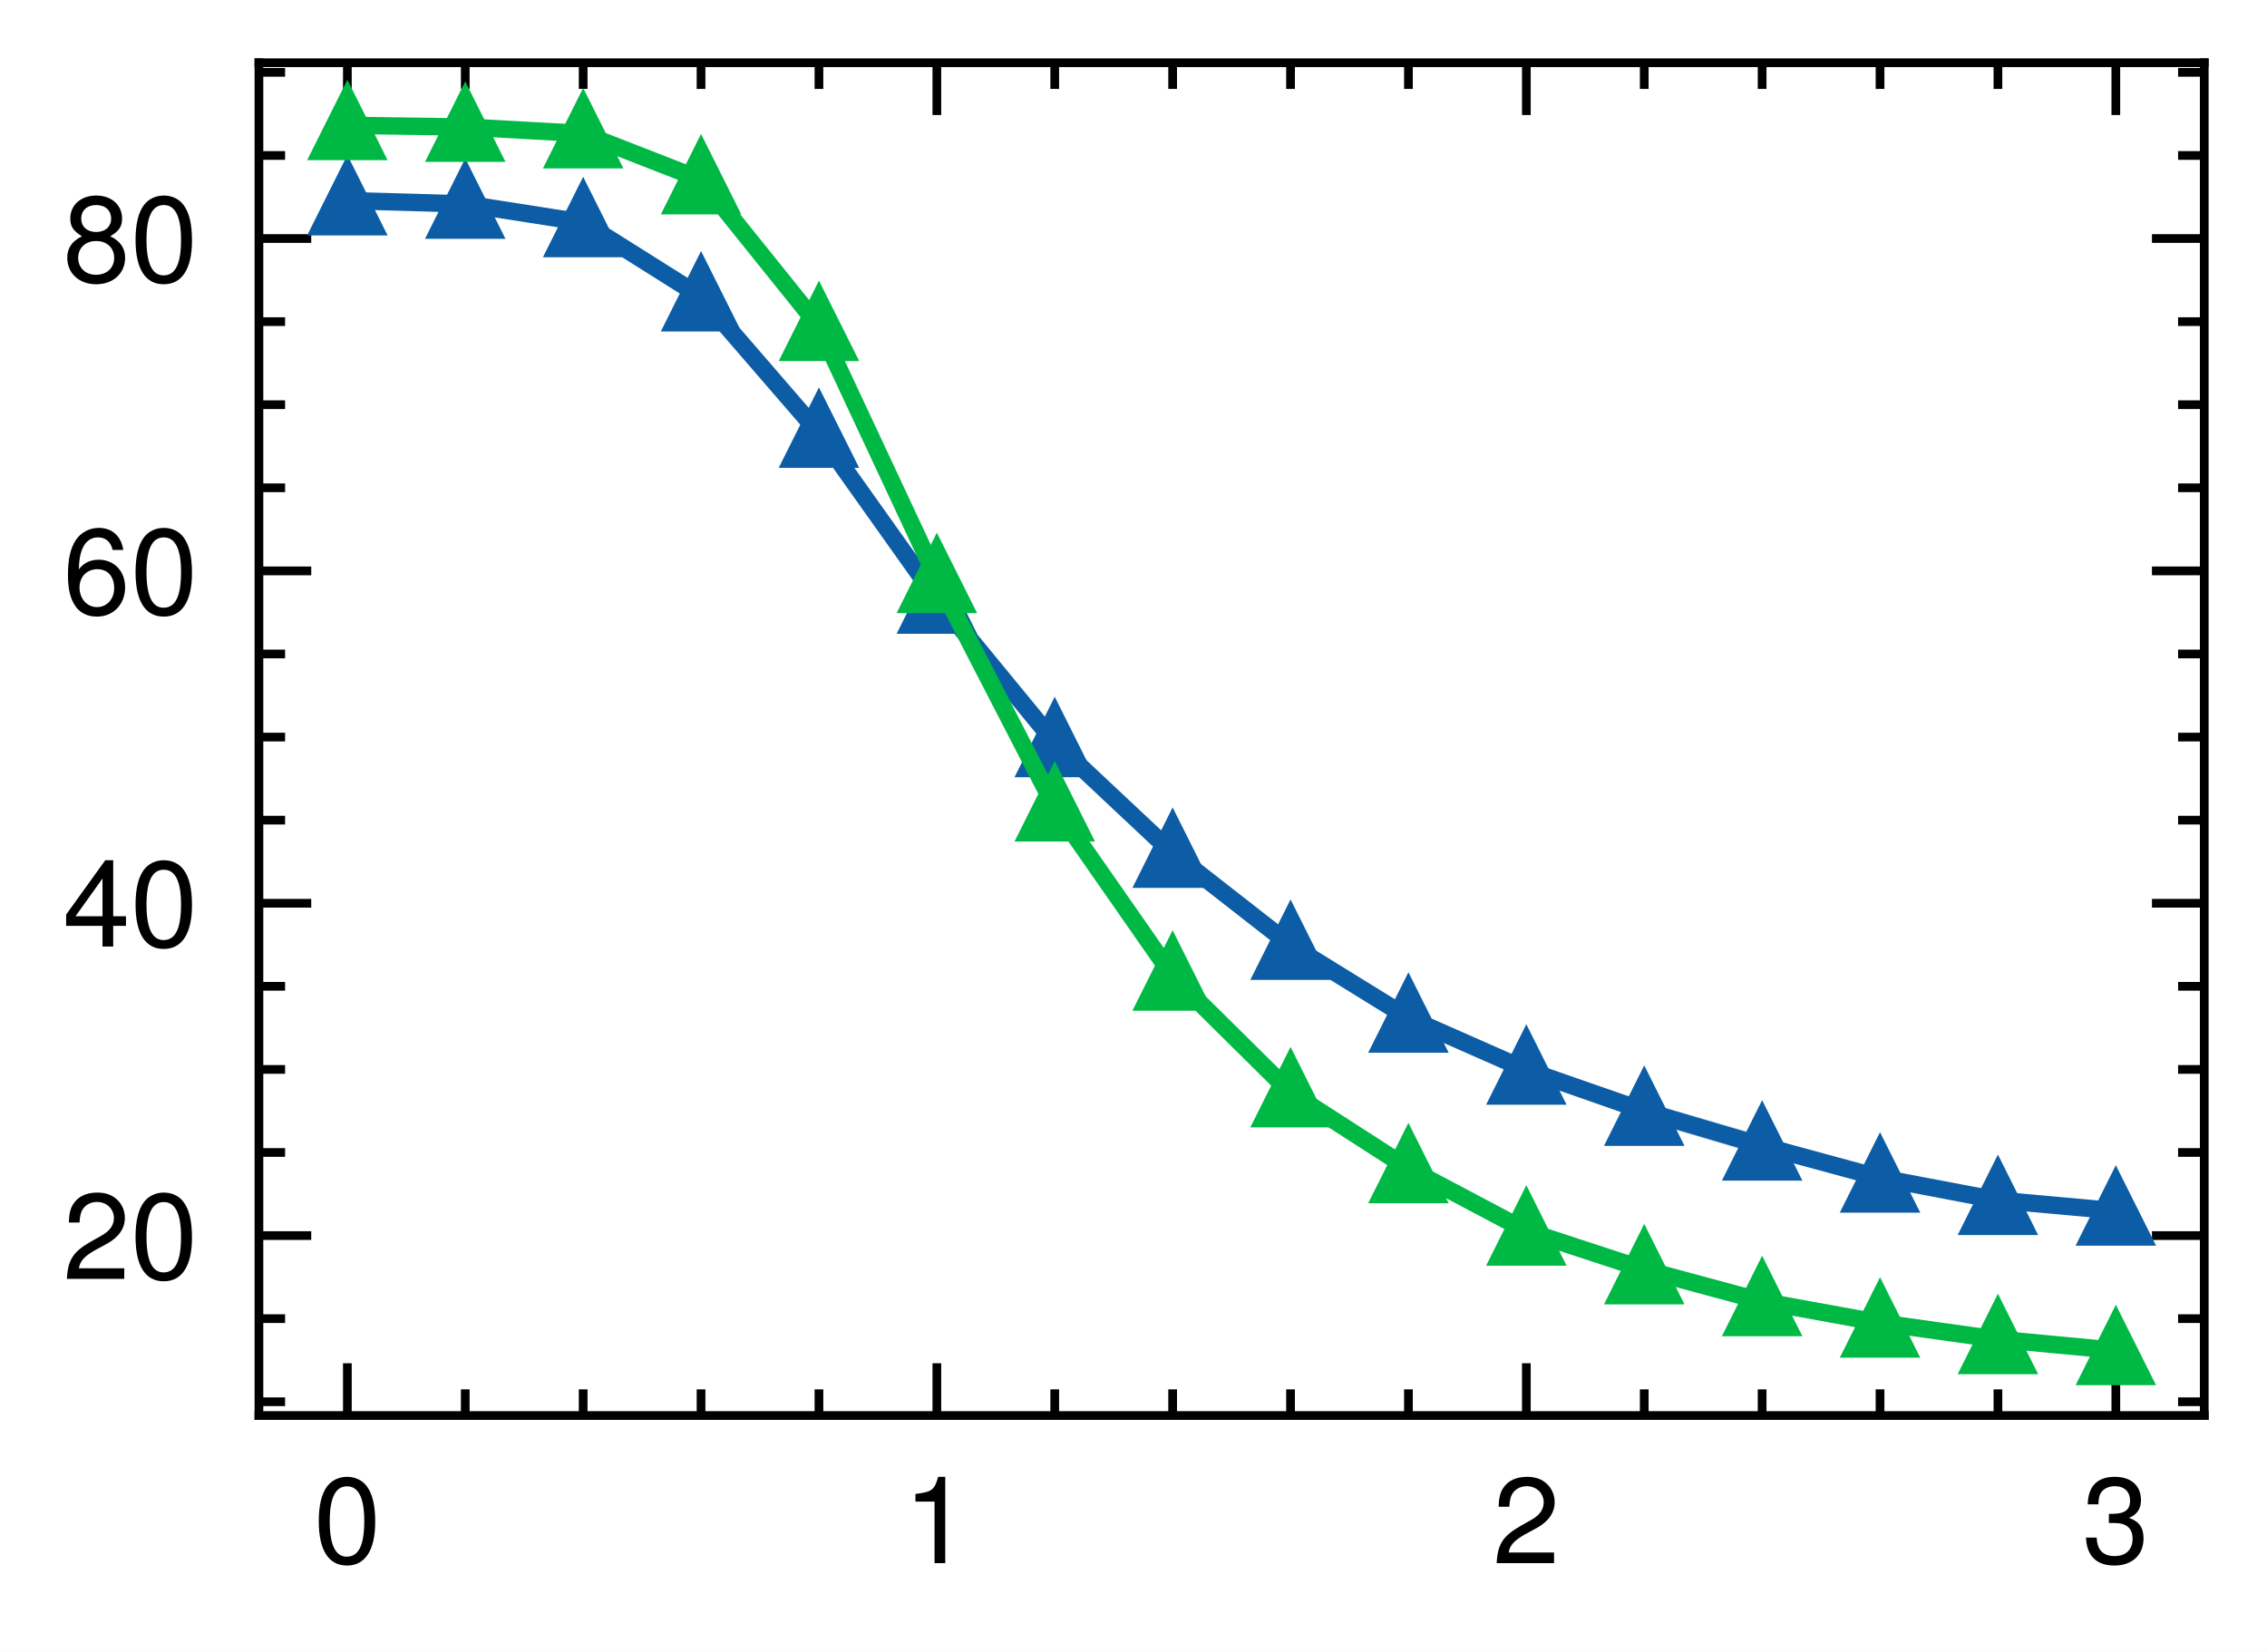
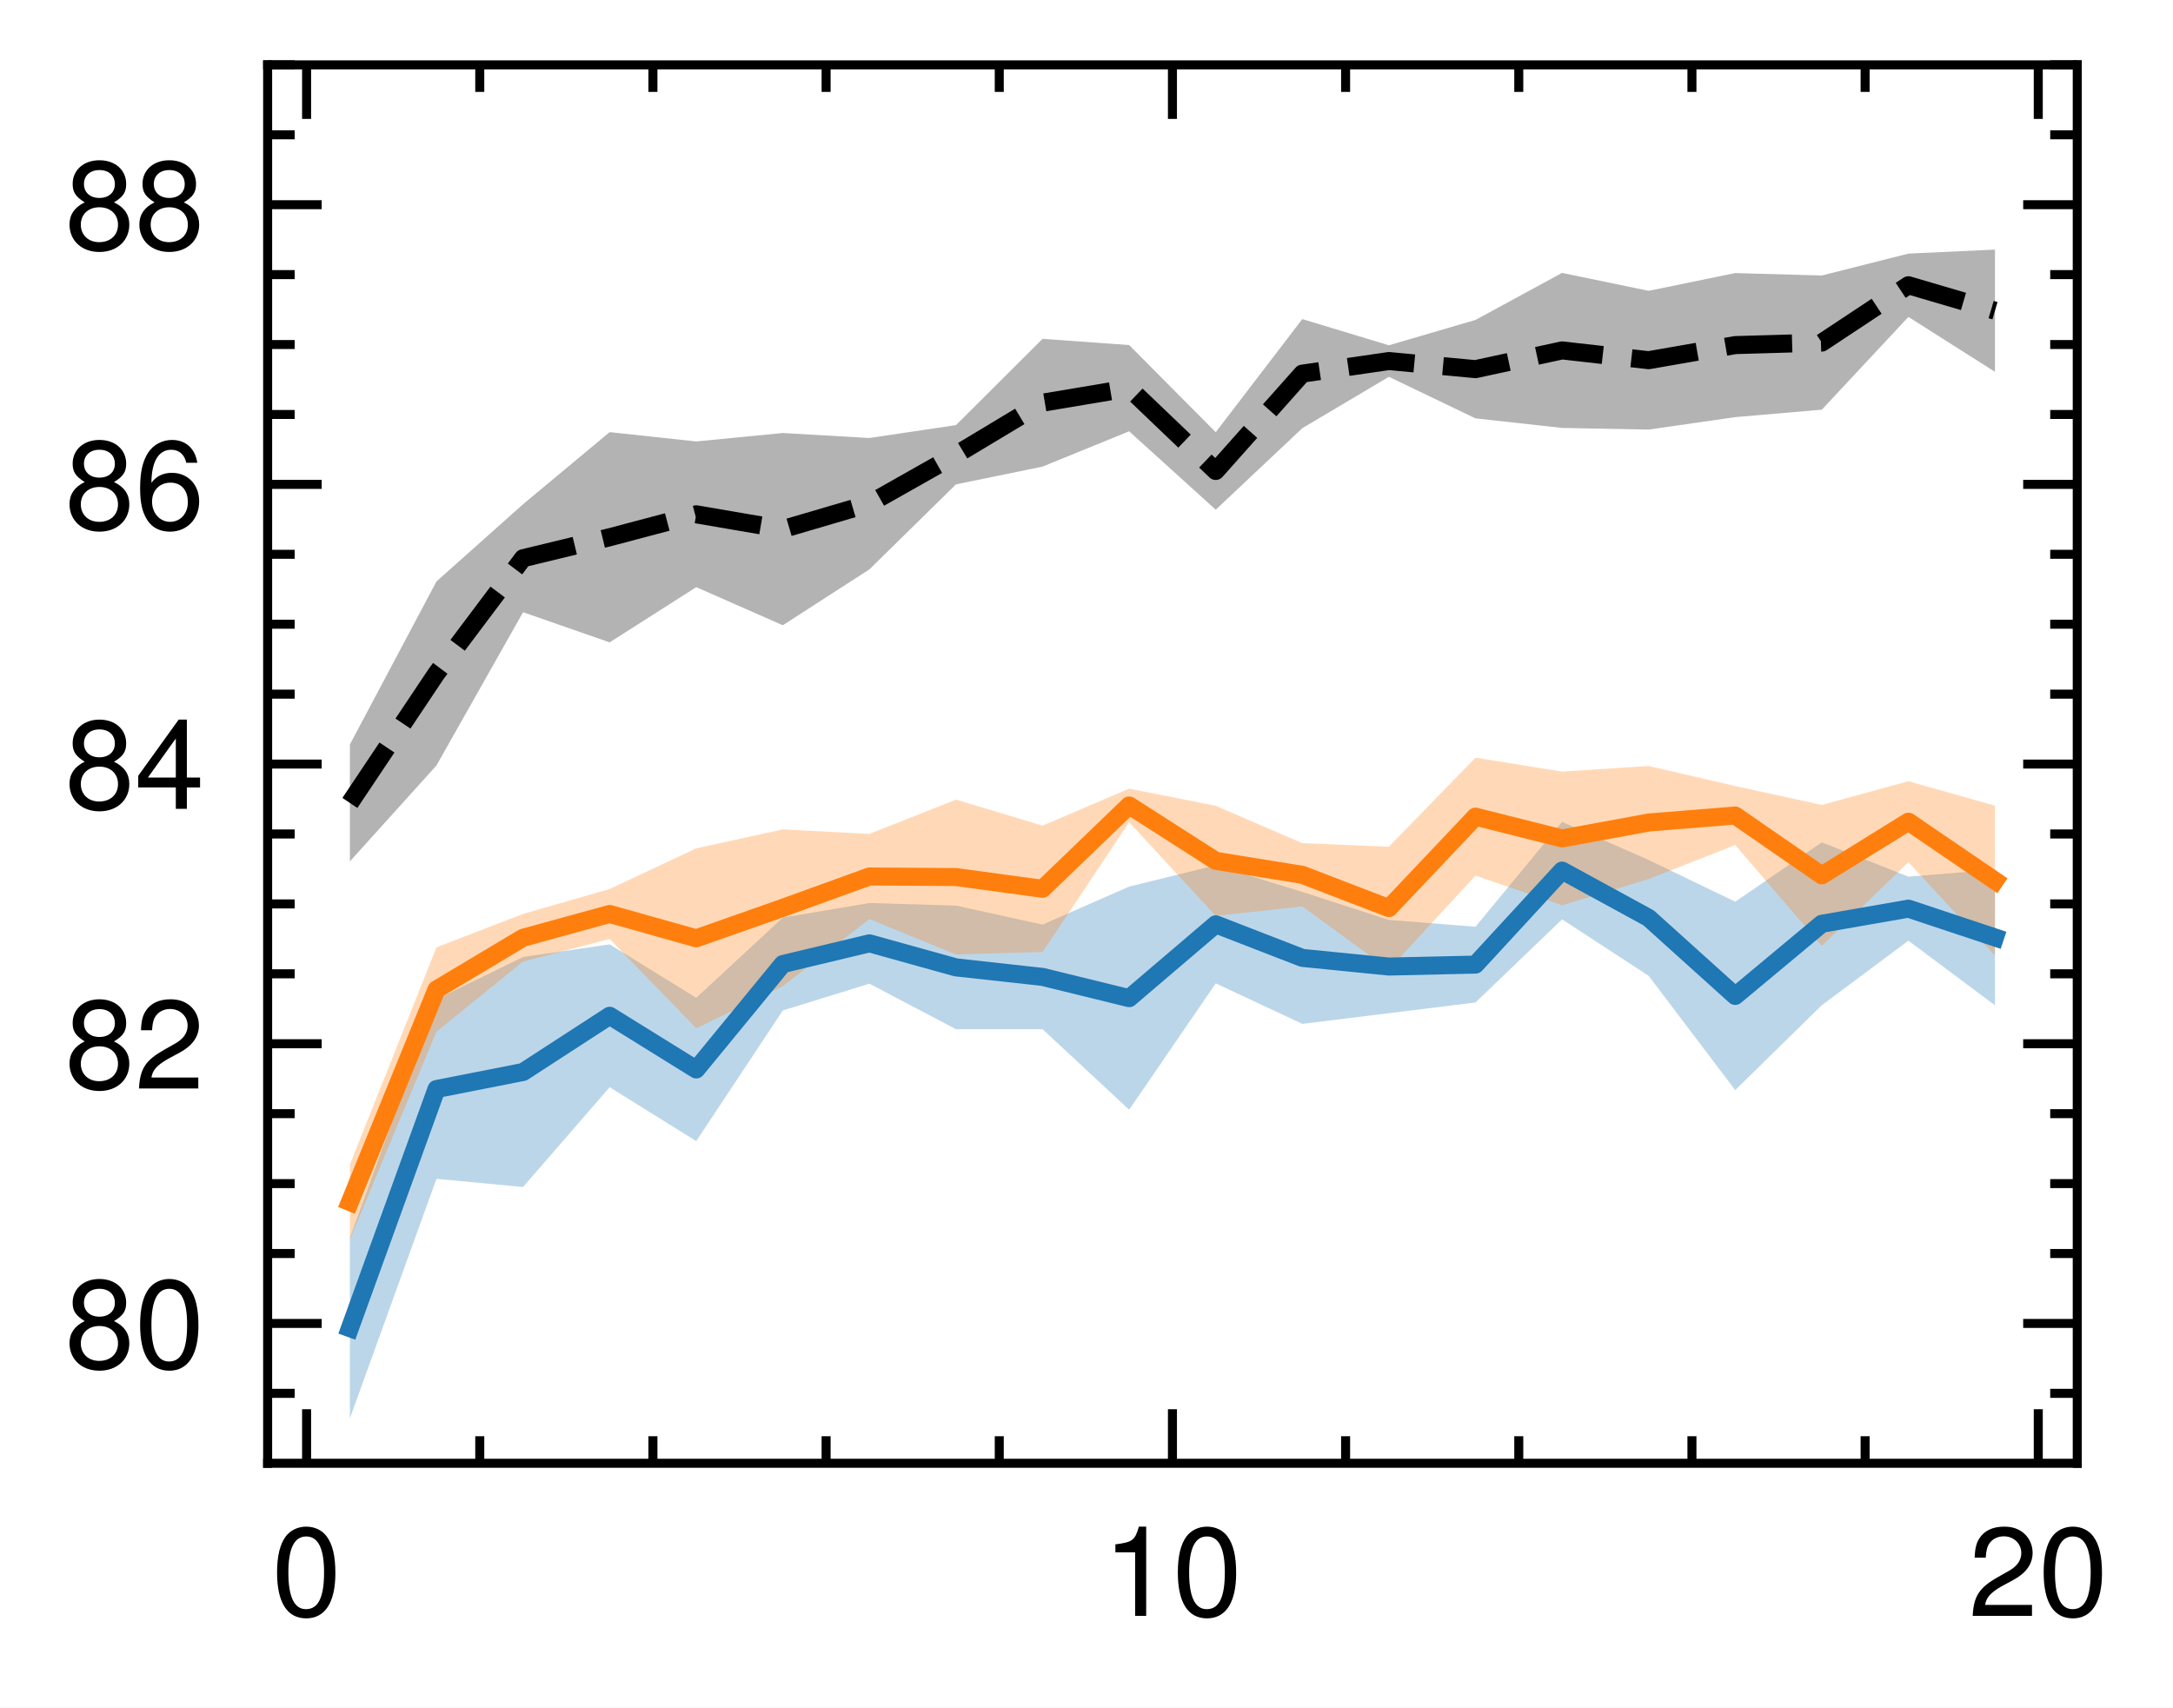
- <svg xmlns="http://www.w3.org/2000/svg" xmlns:xlink="http://www.w3.org/1999/xlink" height="94.77pt" version="1.1" viewBox="0 0 130.055 94.77" width="130.055pt">
+ <svg xmlns="http://www.w3.org/2000/svg" xmlns:xlink="http://www.w3.org/1999/xlink" height="94.77pt" version="1.1" viewBox="0 0 120.61 94.77" width="120.61pt">
  <defs>
    <style type="text/css">*{stroke-linecap:butt;stroke-linejoin:round;}</style>
  </defs>
  <g id="figure_1">
    <g id="patch_1">
-       <path d="M 0 94.77  L 130.055 94.77  L 130.055 0  L 0 0  z " style="fill:#ffffff;" />
+       <path d="M 0 94.77  L 120.61 94.77  L 120.61 0  L 0 0  z " style="fill:#ffffff;" />
    </g>
    <g id="axes_1">
      <g id="patch_2">
-         <path d="M 14.855 81.216  L 126.455 81.216  L 126.455 3.6  L 14.855 3.6  z " style="fill:#ffffff;" />
+         <path d="M 14.855 81.216  L 115.295 81.216  L 115.295 3.6  L 14.855 3.6  z " style="fill:#ffffff;" />
      </g>
      <g id="PolyCollection_1">
-         <path clip-path="url(#pde8ca5e9fb)" d="M 19.928 11.437  L 19.928 11.58  L 26.691 11.78  L 33.455 13.031  L 40.218 17.328  L 46.982 24.998  L 53.746 34.664  L 60.509 42.945  L 67.273 49.163  L 74.037 54.436  L 80.8 58.763  L 87.564 61.828  L 94.328 64.288  L 101.091 66.307  L 107.855 67.924  L 114.618 69.089  L 121.382 69.916  L 121.382 69.026  L 121.382 69.026  L 114.618 68.636  L 107.855 67.231  L 101.091 65.171  L 94.328 63.2  L 87.564 60.94  L 80.8 58.04  L 74.037 54.007  L 67.273 48.72  L 60.509 42.243  L 53.746 34.06  L 46.982 24.688  L 40.218 16.711  L 33.455 12.492  L 26.691 11.626  L 19.928 11.437  z " style="fill:#0c5da5;fill-opacity:0.3;" />
+         <path clip-path="url(#pcd9ade8b5f)" d="M 19.42 41.322  L 19.42 47.81  L 24.226 42.485  L 29.032 33.98  L 33.838 35.653  L 38.643 32.589  L 43.449 34.703  L 48.255 31.602  L 53.06 26.884  L 57.866 25.898  L 62.672 23.938  L 67.478 28.291  L 72.283 23.765  L 77.089 20.914  L 81.895 23.221  L 86.701 23.751  L 91.506 23.843  L 96.312 23.152  L 101.118 22.738  L 105.924 17.589  L 110.729 20.637  L 110.729 13.853  L 110.729 13.853  L 105.924 14.076  L 101.118 15.291  L 96.312 15.156  L 91.506 16.142  L 86.701 15.147  L 81.895 17.757  L 77.089 19.165  L 72.283 17.71  L 67.478 23.988  L 62.672 19.152  L 57.866 18.807  L 53.06 23.595  L 48.255 24.31  L 43.449 24.034  L 38.643 24.502  L 33.838 23.984  L 29.032 27.986  L 24.226 32.272  L 19.42 41.322  z " style="fill-opacity:0.3;" />
      </g>
      <g id="PolyCollection_2">
-         <path clip-path="url(#pde8ca5e9fb)" d="M 19.928 7.128  L 19.928 7.255  L 26.691 7.344  L 33.455 7.758  L 40.218 10.428  L 46.982 18.839  L 53.746 33.614  L 60.509 46.594  L 67.273 56.364  L 74.037 63.008  L 80.8 67.289  L 87.564 70.832  L 94.328 72.949  L 101.091 74.951  L 107.855 76.001  L 114.618 77.041  L 121.382 77.688  L 121.382 77.267  L 121.382 77.267  L 114.618 76.648  L 107.855 75.792  L 101.091 74.378  L 94.328 72.728  L 87.564 70.405  L 80.8 66.786  L 74.037 62.361  L 67.273 55.619  L 60.509 45.974  L 53.746 32.742  L 46.982 18.591  L 40.218 10.176  L 33.455 7.567  L 26.691 7.23  L 19.928 7.128  z " style="fill:#00b945;fill-opacity:0.3;" />
+         <path clip-path="url(#pcd9ade8b5f)" d="M 19.42 68.711  L 19.42 78.726  L 24.226 65.43  L 29.032 65.883  L 33.838 60.343  L 38.643 63.337  L 43.449 56.084  L 48.255 54.597  L 53.06 57.123  L 57.866 57.124  L 62.672 61.594  L 67.478 54.58  L 72.283 56.828  L 77.089 56.235  L 81.895 55.641  L 86.701 51.026  L 91.506 54.162  L 96.312 60.505  L 101.118 55.792  L 105.924 52.211  L 110.729 55.798  L 110.729 48.267  L 110.729 48.267  L 105.924 48.656  L 101.118 46.751  L 96.312 50.048  L 91.506 47.73  L 86.701 45.618  L 81.895 51.436  L 77.089 51.059  L 72.283 49.503  L 67.478 48.026  L 62.672 49.208  L 57.866 51.319  L 53.06 50.263  L 48.255 50.12  L 43.449 50.93  L 38.643 55.381  L 33.838 52.415  L 29.032 53.115  L 24.226 55.462  L 19.42 68.711  z " style="fill:#1f77b4;fill-opacity:0.3;" />
+       </g>
+       <g id="PolyCollection_3">
+         <path clip-path="url(#pcd9ade8b5f)" d="M 19.42 64.637  L 19.42 68.797  L 24.226 57.26  L 29.032 53.371  L 33.838 52.116  L 38.643 57.072  L 43.449 54.739  L 48.255 51.012  L 53.06 52.976  L 57.866 52.836  L 62.672 45.638  L 67.478 50.833  L 72.283 50.312  L 77.089 53.81  L 81.895 48.599  L 86.701 50.247  L 91.506 48.791  L 96.312 46.9  L 101.118 52.497  L 105.924 47.852  L 110.729 53.045  L 110.729 44.718  L 110.729 44.718  L 105.924 43.36  L 101.118 44.676  L 96.312 43.629  L 91.506 42.514  L 86.701 42.827  L 81.895 42.054  L 77.089 46.995  L 72.283 46.798  L 67.478 44.725  L 62.672 43.773  L 57.866 45.827  L 53.06 44.382  L 48.255 46.285  L 43.449 46.035  L 38.643 47.086  L 33.838 49.341  L 29.032 50.725  L 24.226 52.58  L 19.42 64.637  z " style="fill:#ff7f0e;fill-opacity:0.3;" />
      </g>
      <g id="matplotlib.axis_1">
        <g id="xtick_1">
          <g id="line2d_1">
            <defs>
-               <path d="M 0 0  L 0 -3  " id="m1c88c5545e" style="stroke:#000000;stroke-width:0.5;" />
-             </defs>
-             <g>
-               <use style="stroke:#000000;stroke-width:0.5;" x="19.928" xlink:href="#m1c88c5545e" y="81.216" />
+               <path d="M 0 0  L 0 -3  " id="m36a90aa7bc" style="stroke:#000000;stroke-width:0.5;" />
+             </defs>
+             <g>
+               <use style="stroke:#000000;stroke-width:0.5;" x="17.017" xlink:href="#m36a90aa7bc" y="81.216" />
            </g>
          </g>
          <g id="line2d_2">
            <defs>
-               <path d="M 0 0  L 0 3  " id="m8f92648a7a" style="stroke:#000000;stroke-width:0.5;" />
-             </defs>
-             <g>
-               <use style="stroke:#000000;stroke-width:0.5;" x="19.928" xlink:href="#m8f92648a7a" y="3.6" />
+               <path d="M 0 0  L 0 3  " id="m815a199748" style="stroke:#000000;stroke-width:0.5;" />
+             </defs>
+             <g>
+               <use style="stroke:#000000;stroke-width:0.5;" x="17.017" xlink:href="#m815a199748" y="3.6" />
            </g>
          </g>
          <g id="text_1">
-             <g transform="translate(17.98885 89.68482)scale(0.07 -0.07)">
+             <g transform="translate(15.0787 89.68482)scale(0.07 -0.07)">
              <defs>
                <path d="M 1760 4544  C 1338 4544 954 4360 717 4046  C 422 3651 275 3044 275 2208  C 275 683 787 -128 1760 -128  C 2720 -128 3245 683 3245 2170  C 3245 3050 3104 3638 2803 4046  C 2566 4366 2189 4544 1760 4544  z M 1760 4044  C 2368 4044 2669 3432 2669 2221  C 2669 939 2374 340 1747 340  C 1152 340 851 965 851 2202  C 851 3438 1152 4044 1760 4044  z " id="NimbusSanL-Regu-30" transform="scale(0.015625)" />
              </defs>
              <use transform="scale(0.996264)" xlink:href="#NimbusSanL-Regu-30" />
            </g>
          </g>
        </g>
        <g id="xtick_2">
          <g id="line2d_3">
            <g>
-               <use style="stroke:#000000;stroke-width:0.5;" x="53.746" xlink:href="#m1c88c5545e" y="81.216" />
+               <use style="stroke:#000000;stroke-width:0.5;" x="65.075" xlink:href="#m36a90aa7bc" y="81.216" />
            </g>
          </g>
          <g id="line2d_4">
            <g>
-               <use style="stroke:#000000;stroke-width:0.5;" x="53.746" xlink:href="#m8f92648a7a" y="3.6" />
+               <use style="stroke:#000000;stroke-width:0.5;" x="65.075" xlink:href="#m815a199748" y="3.6" />
            </g>
          </g>
          <g id="text_2">
-             <g transform="translate(51.80703 89.68482)scale(0.07 -0.07)">
+             <g transform="translate(61.19741 89.68482)scale(0.07 -0.07)">
              <defs>
                <path d="M 1658 3238  L 1658 0  L 2221 0  L 2221 4545  L 1850 4545  C 1651 3847 1523 3751 653 3642  L 653 3238  L 1658 3238  z " id="NimbusSanL-Regu-31" transform="scale(0.015625)" />
              </defs>
              <use transform="scale(0.996264)" xlink:href="#NimbusSanL-Regu-31" />
+               <use transform="translate(55.39168 0)scale(0.996264)" xlink:href="#NimbusSanL-Regu-30" />
            </g>
          </g>
        </g>
        <g id="xtick_3">
          <g id="line2d_5">
            <g>
-               <use style="stroke:#000000;stroke-width:0.5;" x="87.564" xlink:href="#m1c88c5545e" y="81.216" />
+               <use style="stroke:#000000;stroke-width:0.5;" x="113.132" xlink:href="#m36a90aa7bc" y="81.216" />
            </g>
          </g>
          <g id="line2d_6">
            <g>
-               <use style="stroke:#000000;stroke-width:0.5;" x="87.564" xlink:href="#m8f92648a7a" y="3.6" />
+               <use style="stroke:#000000;stroke-width:0.5;" x="113.132" xlink:href="#m815a199748" y="3.6" />
            </g>
          </g>
          <g id="text_3">
-             <g transform="translate(85.62521 89.68482)scale(0.07 -0.07)">
+             <g transform="translate(109.2548 89.68482)scale(0.07 -0.07)">
              <defs>
                <path d="M 3238 558  L 851 558  C 909 930 1114 1167 1670 1494  L 2310 1840  C 2944 2186 3270 2653 3270 3211  C 3270 3589 3117 3942 2848 4185  C 2579 4429 2246 4544 1818 4544  C 1242 4544 813 4339 563 3955  C 403 3711 333 3429 320 2967  L 883 2967  C 902 3275 941 3461 1018 3608  C 1165 3884 1459 4051 1798 4051  C 2310 4051 2694 3685 2694 3198  C 2694 2839 2483 2531 2080 2301  L 1491 1968  C 544 1430 269 1000 218 0  L 3238 0  L 3238 558  z " id="NimbusSanL-Regu-32" transform="scale(0.015625)" />
              </defs>
              <use transform="scale(0.996264)" xlink:href="#NimbusSanL-Regu-32" />
+               <use transform="translate(55.39168 0)scale(0.996264)" xlink:href="#NimbusSanL-Regu-30" />
            </g>
          </g>
        </g>
        <g id="xtick_4">
          <g id="line2d_7">
-             <g>
-               <use style="stroke:#000000;stroke-width:0.5;" x="121.382" xlink:href="#m1c88c5545e" y="81.216" />
+             <defs>
+               <path d="M 0 0  L 0 -1.5  " id="m33d8cfe1c8" style="stroke:#000000;stroke-width:0.5;" />
+             </defs>
+             <g>
+               <use style="stroke:#000000;stroke-width:0.5;" x="26.629" xlink:href="#m33d8cfe1c8" y="81.216" />
            </g>
          </g>
          <g id="line2d_8">
-             <g>
-               <use style="stroke:#000000;stroke-width:0.5;" x="121.382" xlink:href="#m8f92648a7a" y="3.6" />
-             </g>
-           </g>
-           <g id="text_4">
-             <g transform="translate(119.4434 89.68482)scale(0.07 -0.07)">
-               <defs>
-                 <path d="M 1414 2112  L 1485 2112  L 1722 2112  C 2342 2112 2662 1830 2662 1284  C 2662 712 2310 372 1722 372  C 1107 372 806 681 768 1345  L 205 1345  C 230 978 294 740 403 534  C 634 97 1082 -128 1702 -128  C 2637 -128 3238 431 3238 1293  C 3238 1872 3014 2194 2470 2381  C 2893 2546 3104 2862 3104 3311  C 3104 4082 2586 4544 1722 4544  C 806 4544 320 4050 301 3095  L 864 3095  C 870 3366 896 3517 966 3655  C 1094 3900 1376 4051 1728 4051  C 2227 4051 2528 3760 2528 3287  C 2528 2971 2413 2781 2163 2681  C 2010 2618 1811 2592 1414 2592  L 1414 2112  z " id="NimbusSanL-Regu-33" transform="scale(0.015625)" />
-               </defs>
-               <use transform="scale(0.996264)" xlink:href="#NimbusSanL-Regu-33" />
+             <defs>
+               <path d="M 0 0  L 0 1.5  " id="m189755090c" style="stroke:#000000;stroke-width:0.5;" />
+             </defs>
+             <g>
+               <use style="stroke:#000000;stroke-width:0.5;" x="26.629" xlink:href="#m189755090c" y="3.6" />
            </g>
          </g>
        </g>
        <g id="xtick_5">
          <g id="line2d_9">
-             <defs>
-               <path d="M 0 0  L 0 -1.5  " id="mc261bb5eee" style="stroke:#000000;stroke-width:0.5;" />
-             </defs>
-             <g>
-               <use style="stroke:#000000;stroke-width:0.5;" x="26.691" xlink:href="#mc261bb5eee" y="81.216" />
+             <g>
+               <use style="stroke:#000000;stroke-width:0.5;" x="36.24" xlink:href="#m33d8cfe1c8" y="81.216" />
            </g>
          </g>
          <g id="line2d_10">
-             <defs>
-               <path d="M 0 0  L 0 1.5  " id="ma7188a7f80" style="stroke:#000000;stroke-width:0.5;" />
-             </defs>
-             <g>
-               <use style="stroke:#000000;stroke-width:0.5;" x="26.691" xlink:href="#ma7188a7f80" y="3.6" />
+             <g>
+               <use style="stroke:#000000;stroke-width:0.5;" x="36.24" xlink:href="#m189755090c" y="3.6" />
            </g>
          </g>
        </g>
        <g id="xtick_6">
          <g id="line2d_11">
            <g>
-               <use style="stroke:#000000;stroke-width:0.5;" x="33.455" xlink:href="#mc261bb5eee" y="81.216" />
+               <use style="stroke:#000000;stroke-width:0.5;" x="45.852" xlink:href="#m33d8cfe1c8" y="81.216" />
            </g>
          </g>
          <g id="line2d_12">
            <g>
-               <use style="stroke:#000000;stroke-width:0.5;" x="33.455" xlink:href="#ma7188a7f80" y="3.6" />
+               <use style="stroke:#000000;stroke-width:0.5;" x="45.852" xlink:href="#m189755090c" y="3.6" />
            </g>
          </g>
        </g>
        <g id="xtick_7">
          <g id="line2d_13">
            <g>
-               <use style="stroke:#000000;stroke-width:0.5;" x="40.218" xlink:href="#mc261bb5eee" y="81.216" />
+               <use style="stroke:#000000;stroke-width:0.5;" x="55.463" xlink:href="#m33d8cfe1c8" y="81.216" />
            </g>
          </g>
          <g id="line2d_14">
            <g>
-               <use style="stroke:#000000;stroke-width:0.5;" x="40.218" xlink:href="#ma7188a7f80" y="3.6" />
+               <use style="stroke:#000000;stroke-width:0.5;" x="55.463" xlink:href="#m189755090c" y="3.6" />
            </g>
          </g>
        </g>
        <g id="xtick_8">
          <g id="line2d_15">
            <g>
-               <use style="stroke:#000000;stroke-width:0.5;" x="46.982" xlink:href="#mc261bb5eee" y="81.216" />
+               <use style="stroke:#000000;stroke-width:0.5;" x="74.686" xlink:href="#m33d8cfe1c8" y="81.216" />
            </g>
          </g>
          <g id="line2d_16">
            <g>
-               <use style="stroke:#000000;stroke-width:0.5;" x="46.982" xlink:href="#ma7188a7f80" y="3.6" />
+               <use style="stroke:#000000;stroke-width:0.5;" x="74.686" xlink:href="#m189755090c" y="3.6" />
            </g>
          </g>
        </g>
        <g id="xtick_9">
          <g id="line2d_17">
            <g>
-               <use style="stroke:#000000;stroke-width:0.5;" x="60.509" xlink:href="#mc261bb5eee" y="81.216" />
+               <use style="stroke:#000000;stroke-width:0.5;" x="84.298" xlink:href="#m33d8cfe1c8" y="81.216" />
            </g>
          </g>
          <g id="line2d_18">
            <g>
-               <use style="stroke:#000000;stroke-width:0.5;" x="60.509" xlink:href="#ma7188a7f80" y="3.6" />
+               <use style="stroke:#000000;stroke-width:0.5;" x="84.298" xlink:href="#m189755090c" y="3.6" />
            </g>
          </g>
        </g>
        <g id="xtick_10">
          <g id="line2d_19">
            <g>
-               <use style="stroke:#000000;stroke-width:0.5;" x="67.273" xlink:href="#mc261bb5eee" y="81.216" />
+               <use style="stroke:#000000;stroke-width:0.5;" x="93.909" xlink:href="#m33d8cfe1c8" y="81.216" />
            </g>
          </g>
          <g id="line2d_20">
            <g>
-               <use style="stroke:#000000;stroke-width:0.5;" x="67.273" xlink:href="#ma7188a7f80" y="3.6" />
+               <use style="stroke:#000000;stroke-width:0.5;" x="93.909" xlink:href="#m189755090c" y="3.6" />
            </g>
          </g>
        </g>
        <g id="xtick_11">
          <g id="line2d_21">
            <g>
-               <use style="stroke:#000000;stroke-width:0.5;" x="74.037" xlink:href="#mc261bb5eee" y="81.216" />
+               <use style="stroke:#000000;stroke-width:0.5;" x="103.521" xlink:href="#m33d8cfe1c8" y="81.216" />
            </g>
          </g>
          <g id="line2d_22">
            <g>
-               <use style="stroke:#000000;stroke-width:0.5;" x="74.037" xlink:href="#ma7188a7f80" y="3.6" />
-             </g>
-           </g>
-         </g>
-         <g id="xtick_12">
-           <g id="line2d_23">
-             <g>
-               <use style="stroke:#000000;stroke-width:0.5;" x="80.8" xlink:href="#mc261bb5eee" y="81.216" />
-             </g>
-           </g>
-           <g id="line2d_24">
-             <g>
-               <use style="stroke:#000000;stroke-width:0.5;" x="80.8" xlink:href="#ma7188a7f80" y="3.6" />
-             </g>
-           </g>
-         </g>
-         <g id="xtick_13">
-           <g id="line2d_25">
-             <g>
-               <use style="stroke:#000000;stroke-width:0.5;" x="94.328" xlink:href="#mc261bb5eee" y="81.216" />
-             </g>
-           </g>
-           <g id="line2d_26">
-             <g>
-               <use style="stroke:#000000;stroke-width:0.5;" x="94.328" xlink:href="#ma7188a7f80" y="3.6" />
-             </g>
-           </g>
-         </g>
-         <g id="xtick_14">
-           <g id="line2d_27">
-             <g>
-               <use style="stroke:#000000;stroke-width:0.5;" x="101.091" xlink:href="#mc261bb5eee" y="81.216" />
-             </g>
-           </g>
-           <g id="line2d_28">
-             <g>
-               <use style="stroke:#000000;stroke-width:0.5;" x="101.091" xlink:href="#ma7188a7f80" y="3.6" />
-             </g>
-           </g>
-         </g>
-         <g id="xtick_15">
-           <g id="line2d_29">
-             <g>
-               <use style="stroke:#000000;stroke-width:0.5;" x="107.855" xlink:href="#mc261bb5eee" y="81.216" />
-             </g>
-           </g>
-           <g id="line2d_30">
-             <g>
-               <use style="stroke:#000000;stroke-width:0.5;" x="107.855" xlink:href="#ma7188a7f80" y="3.6" />
-             </g>
-           </g>
-         </g>
-         <g id="xtick_16">
-           <g id="line2d_31">
-             <g>
-               <use style="stroke:#000000;stroke-width:0.5;" x="114.618" xlink:href="#mc261bb5eee" y="81.216" />
-             </g>
-           </g>
-           <g id="line2d_32">
-             <g>
-               <use style="stroke:#000000;stroke-width:0.5;" x="114.618" xlink:href="#ma7188a7f80" y="3.6" />
+               <use style="stroke:#000000;stroke-width:0.5;" x="103.521" xlink:href="#m189755090c" y="3.6" />
            </g>
          </g>
        </g>
      </g>
      <g id="matplotlib.axis_2">
        <g id="ytick_1">
-           <g id="line2d_33">
-             <defs>
-               <path d="M 0 0  L 3 0  " id="mecfa8ed6cf" style="stroke:#000000;stroke-width:0.5;" />
-             </defs>
-             <g>
-               <use style="stroke:#000000;stroke-width:0.5;" x="14.855" xlink:href="#mecfa8ed6cf" y="70.891" />
-             </g>
-           </g>
-           <g id="line2d_34">
-             <defs>
-               <path d="M 0 0  L -3 0  " id="mfe01388c1e" style="stroke:#000000;stroke-width:0.5;" />
-             </defs>
-             <g>
-               <use style="stroke:#000000;stroke-width:0.5;" x="126.455" xlink:href="#mfe01388c1e" y="70.891" />
-             </g>
-           </g>
-           <g id="text_5">
-             <g transform="translate(3.6 73.37565)scale(0.07 -0.07)">
-               <use transform="scale(0.996264)" xlink:href="#NimbusSanL-Regu-32" />
-               <use transform="translate(55.39168 0)scale(0.996264)" xlink:href="#NimbusSanL-Regu-30" />
-             </g>
-           </g>
-         </g>
-         <g id="ytick_2">
-           <g id="line2d_35">
-             <g>
-               <use style="stroke:#000000;stroke-width:0.5;" x="14.855" xlink:href="#mecfa8ed6cf" y="51.823" />
-             </g>
-           </g>
-           <g id="line2d_36">
-             <g>
-               <use style="stroke:#000000;stroke-width:0.5;" x="126.455" xlink:href="#mfe01388c1e" y="51.823" />
-             </g>
-           </g>
-           <g id="text_6">
-             <g transform="translate(3.6 54.30734)scale(0.07 -0.07)">
-               <defs>
-                 <path d="M 2093 1088  L 2093 0  L 2656 0  L 2656 1088  L 3328 1088  L 3328 1594  L 2656 1594  L 2656 4545  L 2240 4545  L 179 1684  L 179 1088  L 2093 1088  z M 2093 1594  L 672 1594  L 2093 3583  L 2093 1594  z " id="NimbusSanL-Regu-34" transform="scale(0.015625)" />
-               </defs>
-               <use transform="scale(0.996264)" xlink:href="#NimbusSanL-Regu-34" />
-               <use transform="translate(55.39168 0)scale(0.996264)" xlink:href="#NimbusSanL-Regu-30" />
-             </g>
-           </g>
-         </g>
-         <g id="ytick_3">
-           <g id="line2d_37">
-             <g>
-               <use style="stroke:#000000;stroke-width:0.5;" x="14.855" xlink:href="#mecfa8ed6cf" y="32.755" />
-             </g>
-           </g>
-           <g id="line2d_38">
-             <g>
-               <use style="stroke:#000000;stroke-width:0.5;" x="126.455" xlink:href="#mfe01388c1e" y="32.755" />
-             </g>
-           </g>
-           <g id="text_7">
-             <g transform="translate(3.6 35.23903)scale(0.07 -0.07)">
-               <defs>
-                 <path d="M 3187 3382  C 3078 4111 2592 4544 1901 4544  C 1402 4544 954 4302 685 3900  C 403 3460 275 2904 275 2081  C 275 1321 390 836 659 434  C 902 69 1299 -128 1798 -128  C 2662 -128 3283 518 3283 1415  C 3283 2268 2707 2868 1894 2868  C 1446 2868 1094 2695 851 2362  C 858 3444 1216 4044 1862 4044  C 2259 4044 2534 3803 2624 3382  L 3187 3382  z M 1824 2368  C 2368 2368 2707 1986 2707 1370  C 2707 793 2323 372 1805 372  C 1280 372 883 813 883 1402  C 883 1973 1267 2368 1824 2368  z " id="NimbusSanL-Regu-36" transform="scale(0.015625)" />
-               </defs>
-               <use transform="scale(0.996264)" xlink:href="#NimbusSanL-Regu-36" />
-               <use transform="translate(55.39168 0)scale(0.996264)" xlink:href="#NimbusSanL-Regu-30" />
-             </g>
-           </g>
-         </g>
-         <g id="ytick_4">
-           <g id="line2d_39">
-             <g>
-               <use style="stroke:#000000;stroke-width:0.5;" x="14.855" xlink:href="#mecfa8ed6cf" y="13.686" />
-             </g>
-           </g>
-           <g id="line2d_40">
-             <g>
-               <use style="stroke:#000000;stroke-width:0.5;" x="126.455" xlink:href="#mfe01388c1e" y="13.686" />
-             </g>
-           </g>
-           <g id="text_8">
-             <g transform="translate(3.6 16.17072)scale(0.07 -0.07)">
+           <g id="line2d_23">
+             <defs>
+               <path d="M 0 0  L 3 0  " id="ma8dfe31cce" style="stroke:#000000;stroke-width:0.5;" />
+             </defs>
+             <g>
+               <use style="stroke:#000000;stroke-width:0.5;" x="14.855" xlink:href="#ma8dfe31cce" y="73.454" />
+             </g>
+           </g>
+           <g id="line2d_24">
+             <defs>
+               <path d="M 0 0  L -3 0  " id="m60546e1abd" style="stroke:#000000;stroke-width:0.5;" />
+             </defs>
+             <g>
+               <use style="stroke:#000000;stroke-width:0.5;" x="115.295" xlink:href="#m60546e1abd" y="73.454" />
+             </g>
+           </g>
+           <g id="text_4">
+             <g transform="translate(3.6 75.93881)scale(0.07 -0.07)">
              <defs>
                <path d="M 2502 2399  C 2970 2680 3123 2910 3123 3338  C 3123 4046 2566 4544 1760 4544  C 960 4544 397 4046 397 3338  C 397 2917 550 2687 1011 2399  C 493 2150 237 1774 237 1276  C 237 446 864 -128 1760 -128  C 2656 -128 3283 447 3283 1270  C 3283 1774 3027 2150 2502 2399  z M 1760 4044  C 2240 4044 2547 3764 2547 3325  C 2547 2904 2234 2624 1760 2624  C 1286 2624 973 2904 973 3331  C 973 3764 1286 4044 1760 4044  z M 1760 2149  C 2323 2149 2707 1792 2707 1263  C 2707 729 2323 372 1747 372  C 1197 372 813 735 813 1263  C 813 1792 1197 2149 1760 2149  z " id="NimbusSanL-Regu-38" transform="scale(0.015625)" />
              </defs>
              <use transform="scale(0.996264)" xlink:href="#NimbusSanL-Regu-38" />
              <use transform="translate(55.39168 0)scale(0.996264)" xlink:href="#NimbusSanL-Regu-30" />
            </g>
          </g>
        </g>
+         <g id="ytick_2">
+           <g id="line2d_25">
+             <g>
+               <use style="stroke:#000000;stroke-width:0.5;" x="14.855" xlink:href="#ma8dfe31cce" y="57.931" />
+             </g>
+           </g>
+           <g id="line2d_26">
+             <g>
+               <use style="stroke:#000000;stroke-width:0.5;" x="115.295" xlink:href="#m60546e1abd" y="57.931" />
+             </g>
+           </g>
+           <g id="text_5">
+             <g transform="translate(3.6 60.41561)scale(0.07 -0.07)">
+               <use transform="scale(0.996264)" xlink:href="#NimbusSanL-Regu-38" />
+               <use transform="translate(55.39168 0)scale(0.996264)" xlink:href="#NimbusSanL-Regu-32" />
+             </g>
+           </g>
+         </g>
+         <g id="ytick_3">
+           <g id="line2d_27">
+             <g>
+               <use style="stroke:#000000;stroke-width:0.5;" x="14.855" xlink:href="#ma8dfe31cce" y="42.408" />
+             </g>
+           </g>
+           <g id="line2d_28">
+             <g>
+               <use style="stroke:#000000;stroke-width:0.5;" x="115.295" xlink:href="#m60546e1abd" y="42.408" />
+             </g>
+           </g>
+           <g id="text_6">
+             <g transform="translate(3.6 44.89241)scale(0.07 -0.07)">
+               <defs>
+                 <path d="M 2093 1088  L 2093 0  L 2656 0  L 2656 1088  L 3328 1088  L 3328 1594  L 2656 1594  L 2656 4545  L 2240 4545  L 179 1684  L 179 1088  L 2093 1088  z M 2093 1594  L 672 1594  L 2093 3583  L 2093 1594  z " id="NimbusSanL-Regu-34" transform="scale(0.015625)" />
+               </defs>
+               <use transform="scale(0.996264)" xlink:href="#NimbusSanL-Regu-38" />
+               <use transform="translate(55.39168 0)scale(0.996264)" xlink:href="#NimbusSanL-Regu-34" />
+             </g>
+           </g>
+         </g>
+         <g id="ytick_4">
+           <g id="line2d_29">
+             <g>
+               <use style="stroke:#000000;stroke-width:0.5;" x="14.855" xlink:href="#ma8dfe31cce" y="26.885" />
+             </g>
+           </g>
+           <g id="line2d_30">
+             <g>
+               <use style="stroke:#000000;stroke-width:0.5;" x="115.295" xlink:href="#m60546e1abd" y="26.885" />
+             </g>
+           </g>
+           <g id="text_7">
+             <g transform="translate(3.6 29.36921)scale(0.07 -0.07)">
+               <defs>
+                 <path d="M 3187 3382  C 3078 4111 2592 4544 1901 4544  C 1402 4544 954 4302 685 3900  C 403 3460 275 2904 275 2081  C 275 1321 390 836 659 434  C 902 69 1299 -128 1798 -128  C 2662 -128 3283 518 3283 1415  C 3283 2268 2707 2868 1894 2868  C 1446 2868 1094 2695 851 2362  C 858 3444 1216 4044 1862 4044  C 2259 4044 2534 3803 2624 3382  L 3187 3382  z M 1824 2368  C 2368 2368 2707 1986 2707 1370  C 2707 793 2323 372 1805 372  C 1280 372 883 813 883 1402  C 883 1973 1267 2368 1824 2368  z " id="NimbusSanL-Regu-36" transform="scale(0.015625)" />
+               </defs>
+               <use transform="scale(0.996264)" xlink:href="#NimbusSanL-Regu-38" />
+               <use transform="translate(55.39168 0)scale(0.996264)" xlink:href="#NimbusSanL-Regu-36" />
+             </g>
+           </g>
+         </g>
        <g id="ytick_5">
+           <g id="line2d_31">
+             <g>
+               <use style="stroke:#000000;stroke-width:0.5;" x="14.855" xlink:href="#ma8dfe31cce" y="11.362" />
+             </g>
+           </g>
+           <g id="line2d_32">
+             <g>
+               <use style="stroke:#000000;stroke-width:0.5;" x="115.295" xlink:href="#m60546e1abd" y="11.362" />
+             </g>
+           </g>
+           <g id="text_8">
+             <g transform="translate(3.6 13.84601)scale(0.07 -0.07)">
+               <use transform="scale(0.996264)" xlink:href="#NimbusSanL-Regu-38" />
+               <use transform="translate(55.39168 0)scale(0.996264)" xlink:href="#NimbusSanL-Regu-38" />
+             </g>
+           </g>
+         </g>
+         <g id="ytick_6">
+           <g id="line2d_33">
+             <defs>
+               <path d="M 0 0  L 1.5 0  " id="m8f39f82b5f" style="stroke:#000000;stroke-width:0.5;" />
+             </defs>
+             <g>
+               <use style="stroke:#000000;stroke-width:0.5;" x="14.855" xlink:href="#m8f39f82b5f" y="77.335" />
+             </g>
+           </g>
+           <g id="line2d_34">
+             <defs>
+               <path d="M 0 0  L -1.5 0  " id="m6d78de138d" style="stroke:#000000;stroke-width:0.5;" />
+             </defs>
+             <g>
+               <use style="stroke:#000000;stroke-width:0.5;" x="115.295" xlink:href="#m6d78de138d" y="77.335" />
+             </g>
+           </g>
+         </g>
+         <g id="ytick_7">
+           <g id="line2d_35">
+             <g>
+               <use style="stroke:#000000;stroke-width:0.5;" x="14.855" xlink:href="#m8f39f82b5f" y="69.574" />
+             </g>
+           </g>
+           <g id="line2d_36">
+             <g>
+               <use style="stroke:#000000;stroke-width:0.5;" x="115.295" xlink:href="#m6d78de138d" y="69.574" />
+             </g>
+           </g>
+         </g>
+         <g id="ytick_8">
+           <g id="line2d_37">
+             <g>
+               <use style="stroke:#000000;stroke-width:0.5;" x="14.855" xlink:href="#m8f39f82b5f" y="65.693" />
+             </g>
+           </g>
+           <g id="line2d_38">
+             <g>
+               <use style="stroke:#000000;stroke-width:0.5;" x="115.295" xlink:href="#m6d78de138d" y="65.693" />
+             </g>
+           </g>
+         </g>
+         <g id="ytick_9">
+           <g id="line2d_39">
+             <g>
+               <use style="stroke:#000000;stroke-width:0.5;" x="14.855" xlink:href="#m8f39f82b5f" y="61.812" />
+             </g>
+           </g>
+           <g id="line2d_40">
+             <g>
+               <use style="stroke:#000000;stroke-width:0.5;" x="115.295" xlink:href="#m6d78de138d" y="61.812" />
+             </g>
+           </g>
+         </g>
+         <g id="ytick_10">
          <g id="line2d_41">
-             <defs>
-               <path d="M 0 0  L 1.5 0  " id="mb88699fa3a" style="stroke:#000000;stroke-width:0.5;" />
-             </defs>
-             <g>
-               <use style="stroke:#000000;stroke-width:0.5;" x="14.855" xlink:href="#mb88699fa3a" y="80.425" />
+             <g>
+               <use style="stroke:#000000;stroke-width:0.5;" x="14.855" xlink:href="#m8f39f82b5f" y="54.05" />
            </g>
          </g>
          <g id="line2d_42">
-             <defs>
-               <path d="M 0 0  L -1.5 0  " id="m95bb8f5b15" style="stroke:#000000;stroke-width:0.5;" />
-             </defs>
-             <g>
-               <use style="stroke:#000000;stroke-width:0.5;" x="126.455" xlink:href="#m95bb8f5b15" y="80.425" />
-             </g>
-           </g>
-         </g>
-         <g id="ytick_6">
+             <g>
+               <use style="stroke:#000000;stroke-width:0.5;" x="115.295" xlink:href="#m6d78de138d" y="54.05" />
+             </g>
+           </g>
+         </g>
+         <g id="ytick_11">
          <g id="line2d_43">
            <g>
-               <use style="stroke:#000000;stroke-width:0.5;" x="14.855" xlink:href="#mb88699fa3a" y="75.658" />
+               <use style="stroke:#000000;stroke-width:0.5;" x="14.855" xlink:href="#m8f39f82b5f" y="50.17" />
            </g>
          </g>
          <g id="line2d_44">
            <g>
-               <use style="stroke:#000000;stroke-width:0.5;" x="126.455" xlink:href="#m95bb8f5b15" y="75.658" />
-             </g>
-           </g>
-         </g>
-         <g id="ytick_7">
+               <use style="stroke:#000000;stroke-width:0.5;" x="115.295" xlink:href="#m6d78de138d" y="50.17" />
+             </g>
+           </g>
+         </g>
+         <g id="ytick_12">
          <g id="line2d_45">
            <g>
-               <use style="stroke:#000000;stroke-width:0.5;" x="14.855" xlink:href="#mb88699fa3a" y="66.124" />
+               <use style="stroke:#000000;stroke-width:0.5;" x="14.855" xlink:href="#m8f39f82b5f" y="46.289" />
            </g>
          </g>
          <g id="line2d_46">
            <g>
-               <use style="stroke:#000000;stroke-width:0.5;" x="126.455" xlink:href="#m95bb8f5b15" y="66.124" />
-             </g>
-           </g>
-         </g>
-         <g id="ytick_8">
+               <use style="stroke:#000000;stroke-width:0.5;" x="115.295" xlink:href="#m6d78de138d" y="46.289" />
+             </g>
+           </g>
+         </g>
+         <g id="ytick_13">
          <g id="line2d_47">
            <g>
-               <use style="stroke:#000000;stroke-width:0.5;" x="14.855" xlink:href="#mb88699fa3a" y="61.357" />
+               <use style="stroke:#000000;stroke-width:0.5;" x="14.855" xlink:href="#m8f39f82b5f" y="38.527" />
            </g>
          </g>
          <g id="line2d_48">
            <g>
-               <use style="stroke:#000000;stroke-width:0.5;" x="126.455" xlink:href="#m95bb8f5b15" y="61.357" />
-             </g>
-           </g>
-         </g>
-         <g id="ytick_9">
+               <use style="stroke:#000000;stroke-width:0.5;" x="115.295" xlink:href="#m6d78de138d" y="38.527" />
+             </g>
+           </g>
+         </g>
+         <g id="ytick_14">
          <g id="line2d_49">
            <g>
-               <use style="stroke:#000000;stroke-width:0.5;" x="14.855" xlink:href="#mb88699fa3a" y="56.59" />
+               <use style="stroke:#000000;stroke-width:0.5;" x="14.855" xlink:href="#m8f39f82b5f" y="34.646" />
            </g>
          </g>
          <g id="line2d_50">
            <g>
-               <use style="stroke:#000000;stroke-width:0.5;" x="126.455" xlink:href="#m95bb8f5b15" y="56.59" />
-             </g>
-           </g>
-         </g>
-         <g id="ytick_10">
+               <use style="stroke:#000000;stroke-width:0.5;" x="115.295" xlink:href="#m6d78de138d" y="34.646" />
+             </g>
+           </g>
+         </g>
+         <g id="ytick_15">
          <g id="line2d_51">
            <g>
-               <use style="stroke:#000000;stroke-width:0.5;" x="14.855" xlink:href="#mb88699fa3a" y="47.056" />
+               <use style="stroke:#000000;stroke-width:0.5;" x="14.855" xlink:href="#m8f39f82b5f" y="30.766" />
            </g>
          </g>
          <g id="line2d_52">
            <g>
-               <use style="stroke:#000000;stroke-width:0.5;" x="126.455" xlink:href="#m95bb8f5b15" y="47.056" />
-             </g>
-           </g>
-         </g>
-         <g id="ytick_11">
+               <use style="stroke:#000000;stroke-width:0.5;" x="115.295" xlink:href="#m6d78de138d" y="30.766" />
+             </g>
+           </g>
+         </g>
+         <g id="ytick_16">
          <g id="line2d_53">
            <g>
-               <use style="stroke:#000000;stroke-width:0.5;" x="14.855" xlink:href="#mb88699fa3a" y="42.289" />
+               <use style="stroke:#000000;stroke-width:0.5;" x="14.855" xlink:href="#m8f39f82b5f" y="23.004" />
            </g>
          </g>
          <g id="line2d_54">
            <g>
-               <use style="stroke:#000000;stroke-width:0.5;" x="126.455" xlink:href="#m95bb8f5b15" y="42.289" />
-             </g>
-           </g>
-         </g>
-         <g id="ytick_12">
+               <use style="stroke:#000000;stroke-width:0.5;" x="115.295" xlink:href="#m6d78de138d" y="23.004" />
+             </g>
+           </g>
+         </g>
+         <g id="ytick_17">
          <g id="line2d_55">
            <g>
-               <use style="stroke:#000000;stroke-width:0.5;" x="14.855" xlink:href="#mb88699fa3a" y="37.522" />
+               <use style="stroke:#000000;stroke-width:0.5;" x="14.855" xlink:href="#m8f39f82b5f" y="19.123" />
            </g>
          </g>
          <g id="line2d_56">
            <g>
-               <use style="stroke:#000000;stroke-width:0.5;" x="126.455" xlink:href="#m95bb8f5b15" y="37.522" />
-             </g>
-           </g>
-         </g>
-         <g id="ytick_13">
+               <use style="stroke:#000000;stroke-width:0.5;" x="115.295" xlink:href="#m6d78de138d" y="19.123" />
+             </g>
+           </g>
+         </g>
+         <g id="ytick_18">
          <g id="line2d_57">
            <g>
-               <use style="stroke:#000000;stroke-width:0.5;" x="14.855" xlink:href="#mb88699fa3a" y="27.988" />
+               <use style="stroke:#000000;stroke-width:0.5;" x="14.855" xlink:href="#m8f39f82b5f" y="15.242" />
            </g>
          </g>
          <g id="line2d_58">
            <g>
-               <use style="stroke:#000000;stroke-width:0.5;" x="126.455" xlink:href="#m95bb8f5b15" y="27.988" />
-             </g>
-           </g>
-         </g>
-         <g id="ytick_14">
+               <use style="stroke:#000000;stroke-width:0.5;" x="115.295" xlink:href="#m6d78de138d" y="15.242" />
+             </g>
+           </g>
+         </g>
+         <g id="ytick_19">
          <g id="line2d_59">
            <g>
-               <use style="stroke:#000000;stroke-width:0.5;" x="14.855" xlink:href="#mb88699fa3a" y="23.22" />
+               <use style="stroke:#000000;stroke-width:0.5;" x="14.855" xlink:href="#m8f39f82b5f" y="7.481" />
            </g>
          </g>
          <g id="line2d_60">
            <g>
-               <use style="stroke:#000000;stroke-width:0.5;" x="126.455" xlink:href="#m95bb8f5b15" y="23.22" />
-             </g>
-           </g>
-         </g>
-         <g id="ytick_15">
+               <use style="stroke:#000000;stroke-width:0.5;" x="115.295" xlink:href="#m6d78de138d" y="7.481" />
+             </g>
+           </g>
+         </g>
+         <g id="ytick_20">
          <g id="line2d_61">
            <g>
-               <use style="stroke:#000000;stroke-width:0.5;" x="14.855" xlink:href="#mb88699fa3a" y="18.453" />
+               <use style="stroke:#000000;stroke-width:0.5;" x="14.855" xlink:href="#m8f39f82b5f" y="3.6" />
            </g>
          </g>
          <g id="line2d_62">
            <g>
-               <use style="stroke:#000000;stroke-width:0.5;" x="126.455" xlink:href="#m95bb8f5b15" y="18.453" />
-             </g>
-           </g>
-         </g>
-         <g id="ytick_16">
-           <g id="line2d_63">
-             <g>
-               <use style="stroke:#000000;stroke-width:0.5;" x="14.855" xlink:href="#mb88699fa3a" y="8.919" />
-             </g>
-           </g>
-           <g id="line2d_64">
-             <g>
-               <use style="stroke:#000000;stroke-width:0.5;" x="126.455" xlink:href="#m95bb8f5b15" y="8.919" />
-             </g>
-           </g>
-         </g>
-         <g id="ytick_17">
-           <g id="line2d_65">
-             <g>
-               <use style="stroke:#000000;stroke-width:0.5;" x="14.855" xlink:href="#mb88699fa3a" y="4.152" />
-             </g>
-           </g>
-           <g id="line2d_66">
-             <g>
-               <use style="stroke:#000000;stroke-width:0.5;" x="126.455" xlink:href="#m95bb8f5b15" y="4.152" />
-             </g>
-           </g>
-         </g>
-       </g>
-       <g id="line2d_67">
-         <path clip-path="url(#pde8ca5e9fb)" d="M 19.928 11.509  L 26.691 11.703  L 33.455 12.761  L 40.218 17.019  L 46.982 24.843  L 53.746 34.362  L 60.509 42.594  L 67.273 48.942  L 74.037 54.222  L 80.8 58.401  L 87.564 61.384  L 94.328 63.744  L 101.091 65.739  L 107.855 67.577  L 114.618 68.862  L 121.382 69.471  " style="fill:none;stroke:#0c5da5;stroke-linecap:square;" />
-         <defs>
-           <path d="M 0 -1.5  L -1.5 1.5  L 1.5 1.5  z " id="ma86b1983ba" style="stroke:#0c5da5;stroke-linejoin:miter;" />
-         </defs>
-         <g clip-path="url(#pde8ca5e9fb)">
-           <use style="fill:#0c5da5;stroke:#0c5da5;stroke-linejoin:miter;" x="19.928" xlink:href="#ma86b1983ba" y="11.509" />
-           <use style="fill:#0c5da5;stroke:#0c5da5;stroke-linejoin:miter;" x="26.691" xlink:href="#ma86b1983ba" y="11.703" />
-           <use style="fill:#0c5da5;stroke:#0c5da5;stroke-linejoin:miter;" x="33.455" xlink:href="#ma86b1983ba" y="12.761" />
-           <use style="fill:#0c5da5;stroke:#0c5da5;stroke-linejoin:miter;" x="40.218" xlink:href="#ma86b1983ba" y="17.019" />
-           <use style="fill:#0c5da5;stroke:#0c5da5;stroke-linejoin:miter;" x="46.982" xlink:href="#ma86b1983ba" y="24.843" />
-           <use style="fill:#0c5da5;stroke:#0c5da5;stroke-linejoin:miter;" x="53.746" xlink:href="#ma86b1983ba" y="34.362" />
-           <use style="fill:#0c5da5;stroke:#0c5da5;stroke-linejoin:miter;" x="60.509" xlink:href="#ma86b1983ba" y="42.594" />
-           <use style="fill:#0c5da5;stroke:#0c5da5;stroke-linejoin:miter;" x="67.273" xlink:href="#ma86b1983ba" y="48.942" />
-           <use style="fill:#0c5da5;stroke:#0c5da5;stroke-linejoin:miter;" x="74.037" xlink:href="#ma86b1983ba" y="54.222" />
-           <use style="fill:#0c5da5;stroke:#0c5da5;stroke-linejoin:miter;" x="80.8" xlink:href="#ma86b1983ba" y="58.401" />
-           <use style="fill:#0c5da5;stroke:#0c5da5;stroke-linejoin:miter;" x="87.564" xlink:href="#ma86b1983ba" y="61.384" />
-           <use style="fill:#0c5da5;stroke:#0c5da5;stroke-linejoin:miter;" x="94.328" xlink:href="#ma86b1983ba" y="63.744" />
-           <use style="fill:#0c5da5;stroke:#0c5da5;stroke-linejoin:miter;" x="101.091" xlink:href="#ma86b1983ba" y="65.739" />
-           <use style="fill:#0c5da5;stroke:#0c5da5;stroke-linejoin:miter;" x="107.855" xlink:href="#ma86b1983ba" y="67.577" />
-           <use style="fill:#0c5da5;stroke:#0c5da5;stroke-linejoin:miter;" x="114.618" xlink:href="#ma86b1983ba" y="68.862" />
-           <use style="fill:#0c5da5;stroke:#0c5da5;stroke-linejoin:miter;" x="121.382" xlink:href="#ma86b1983ba" y="69.471" />
-         </g>
-       </g>
-       <g id="line2d_68">
-         <path clip-path="url(#pde8ca5e9fb)" d="M 19.928 7.192  L 26.691 7.287  L 33.455 7.663  L 40.218 10.302  L 46.982 18.715  L 53.746 33.178  L 60.509 46.284  L 67.273 55.991  L 74.037 62.684  L 80.8 67.038  L 87.564 70.619  L 94.328 72.838  L 101.091 74.665  L 107.855 75.897  L 114.618 76.844  L 121.382 77.477  " style="fill:none;stroke:#00b945;stroke-linecap:square;" />
-         <defs>
-           <path d="M 0 -1.5  L -1.5 1.5  L 1.5 1.5  z " id="m8c369622bc" style="stroke:#00b945;stroke-linejoin:miter;" />
-         </defs>
-         <g clip-path="url(#pde8ca5e9fb)">
-           <use style="fill:#00b945;stroke:#00b945;stroke-linejoin:miter;" x="19.928" xlink:href="#m8c369622bc" y="7.192" />
-           <use style="fill:#00b945;stroke:#00b945;stroke-linejoin:miter;" x="26.691" xlink:href="#m8c369622bc" y="7.287" />
-           <use style="fill:#00b945;stroke:#00b945;stroke-linejoin:miter;" x="33.455" xlink:href="#m8c369622bc" y="7.663" />
-           <use style="fill:#00b945;stroke:#00b945;stroke-linejoin:miter;" x="40.218" xlink:href="#m8c369622bc" y="10.302" />
-           <use style="fill:#00b945;stroke:#00b945;stroke-linejoin:miter;" x="46.982" xlink:href="#m8c369622bc" y="18.715" />
-           <use style="fill:#00b945;stroke:#00b945;stroke-linejoin:miter;" x="53.746" xlink:href="#m8c369622bc" y="33.178" />
-           <use style="fill:#00b945;stroke:#00b945;stroke-linejoin:miter;" x="60.509" xlink:href="#m8c369622bc" y="46.284" />
-           <use style="fill:#00b945;stroke:#00b945;stroke-linejoin:miter;" x="67.273" xlink:href="#m8c369622bc" y="55.991" />
-           <use style="fill:#00b945;stroke:#00b945;stroke-linejoin:miter;" x="74.037" xlink:href="#m8c369622bc" y="62.684" />
-           <use style="fill:#00b945;stroke:#00b945;stroke-linejoin:miter;" x="80.8" xlink:href="#m8c369622bc" y="67.038" />
-           <use style="fill:#00b945;stroke:#00b945;stroke-linejoin:miter;" x="87.564" xlink:href="#m8c369622bc" y="70.619" />
-           <use style="fill:#00b945;stroke:#00b945;stroke-linejoin:miter;" x="94.328" xlink:href="#m8c369622bc" y="72.838" />
-           <use style="fill:#00b945;stroke:#00b945;stroke-linejoin:miter;" x="101.091" xlink:href="#m8c369622bc" y="74.665" />
-           <use style="fill:#00b945;stroke:#00b945;stroke-linejoin:miter;" x="107.855" xlink:href="#m8c369622bc" y="75.897" />
-           <use style="fill:#00b945;stroke:#00b945;stroke-linejoin:miter;" x="114.618" xlink:href="#m8c369622bc" y="76.844" />
-           <use style="fill:#00b945;stroke:#00b945;stroke-linejoin:miter;" x="121.382" xlink:href="#m8c369622bc" y="77.477" />
-         </g>
+               <use style="stroke:#000000;stroke-width:0.5;" x="115.295" xlink:href="#m6d78de138d" y="3.6" />
+             </g>
+           </g>
+         </g>
+       </g>
+       <g id="line2d_63">
+         <path clip-path="url(#pcd9ade8b5f)" d="M 19.42 44.566  L 24.226 37.378  L 29.032 30.983  L 33.838 29.819  L 38.643 28.546  L 43.449 29.369  L 48.255 27.956  L 53.06 25.239  L 57.866 22.352  L 62.672 21.545  L 67.478 26.14  L 72.283 20.738  L 77.089 20.039  L 81.895 20.489  L 86.701 19.449  L 91.506 19.992  L 96.312 19.154  L 101.118 19.015  L 105.924 15.832  L 110.729 17.245  " style="fill:none;stroke:#000000;stroke-dasharray:3.7,1.6;stroke-dashoffset:0;" />
+       </g>
+       <g id="line2d_64">
+         <path clip-path="url(#pcd9ade8b5f)" d="M 19.42 73.718  L 24.226 60.446  L 29.032 59.499  L 33.838 56.379  L 38.643 59.359  L 43.449 53.507  L 48.255 52.358  L 53.06 53.693  L 57.866 54.221  L 62.672 55.401  L 67.478 51.303  L 72.283 53.166  L 77.089 53.647  L 81.895 53.538  L 86.701 48.322  L 91.506 50.946  L 96.312 55.277  L 101.118 51.272  L 105.924 50.433  L 110.729 52.032  " style="fill:none;stroke:#1f77b4;stroke-linecap:square;" />
+       </g>
+       <g id="line2d_65">
+         <path clip-path="url(#pcd9ade8b5f)" d="M 19.42 66.717  L 24.226 54.92  L 29.032 52.048  L 33.838 50.728  L 38.643 52.079  L 43.449 50.387  L 48.255 48.648  L 53.06 48.679  L 57.866 49.331  L 62.672 44.705  L 67.478 47.779  L 72.283 48.555  L 77.089 50.402  L 81.895 45.326  L 86.701 46.537  L 91.506 45.652  L 96.312 45.264  L 101.118 48.586  L 105.924 45.606  L 110.729 48.881  " style="fill:none;stroke:#ff7f0e;stroke-linecap:square;" />
      </g>
      <g id="patch_3">
        <path d="M 14.855 81.216  L 14.855 3.6  " style="fill:none;stroke:#000000;stroke-linecap:square;stroke-linejoin:miter;stroke-width:0.5;" />
      </g>
      <g id="patch_4">
-         <path d="M 126.455 81.216  L 126.455 3.6  " style="fill:none;stroke:#000000;stroke-linecap:square;stroke-linejoin:miter;stroke-width:0.5;" />
+         <path d="M 115.295 81.216  L 115.295 3.6  " style="fill:none;stroke:#000000;stroke-linecap:square;stroke-linejoin:miter;stroke-width:0.5;" />
      </g>
      <g id="patch_5">
-         <path d="M 14.855 81.216  L 126.455 81.216  " style="fill:none;stroke:#000000;stroke-linecap:square;stroke-linejoin:miter;stroke-width:0.5;" />
+         <path d="M 14.855 81.216  L 115.295 81.216  " style="fill:none;stroke:#000000;stroke-linecap:square;stroke-linejoin:miter;stroke-width:0.5;" />
      </g>
      <g id="patch_6">
-         <path d="M 14.855 3.6  L 126.455 3.6  " style="fill:none;stroke:#000000;stroke-linecap:square;stroke-linejoin:miter;stroke-width:0.5;" />
+         <path d="M 14.855 3.6  L 115.295 3.6  " style="fill:none;stroke:#000000;stroke-linecap:square;stroke-linejoin:miter;stroke-width:0.5;" />
      </g>
    </g>
  </g>
  <defs>
-     <clipPath id="pde8ca5e9fb">
-       <rect height="77.616" width="111.6" x="14.855" y="3.6" />
+     <clipPath id="pcd9ade8b5f">
+       <rect height="77.616" width="100.44" x="14.855" y="3.6" />
    </clipPath>
  </defs>
</svg>
